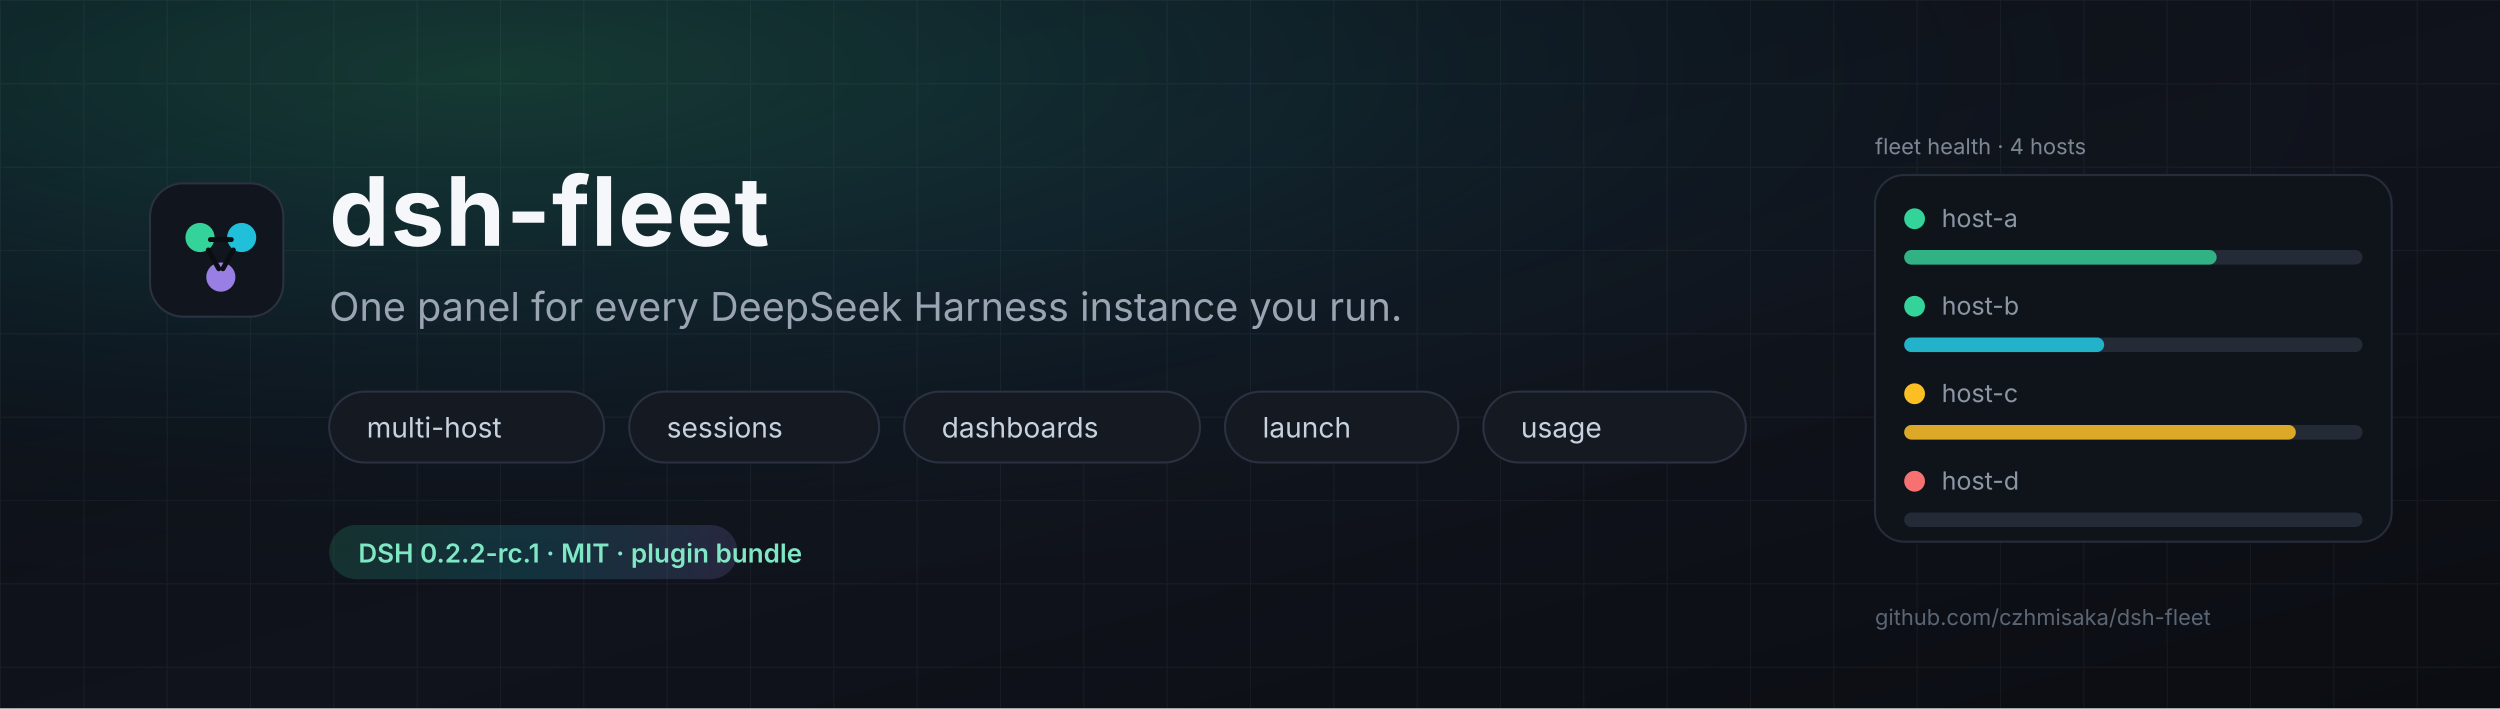
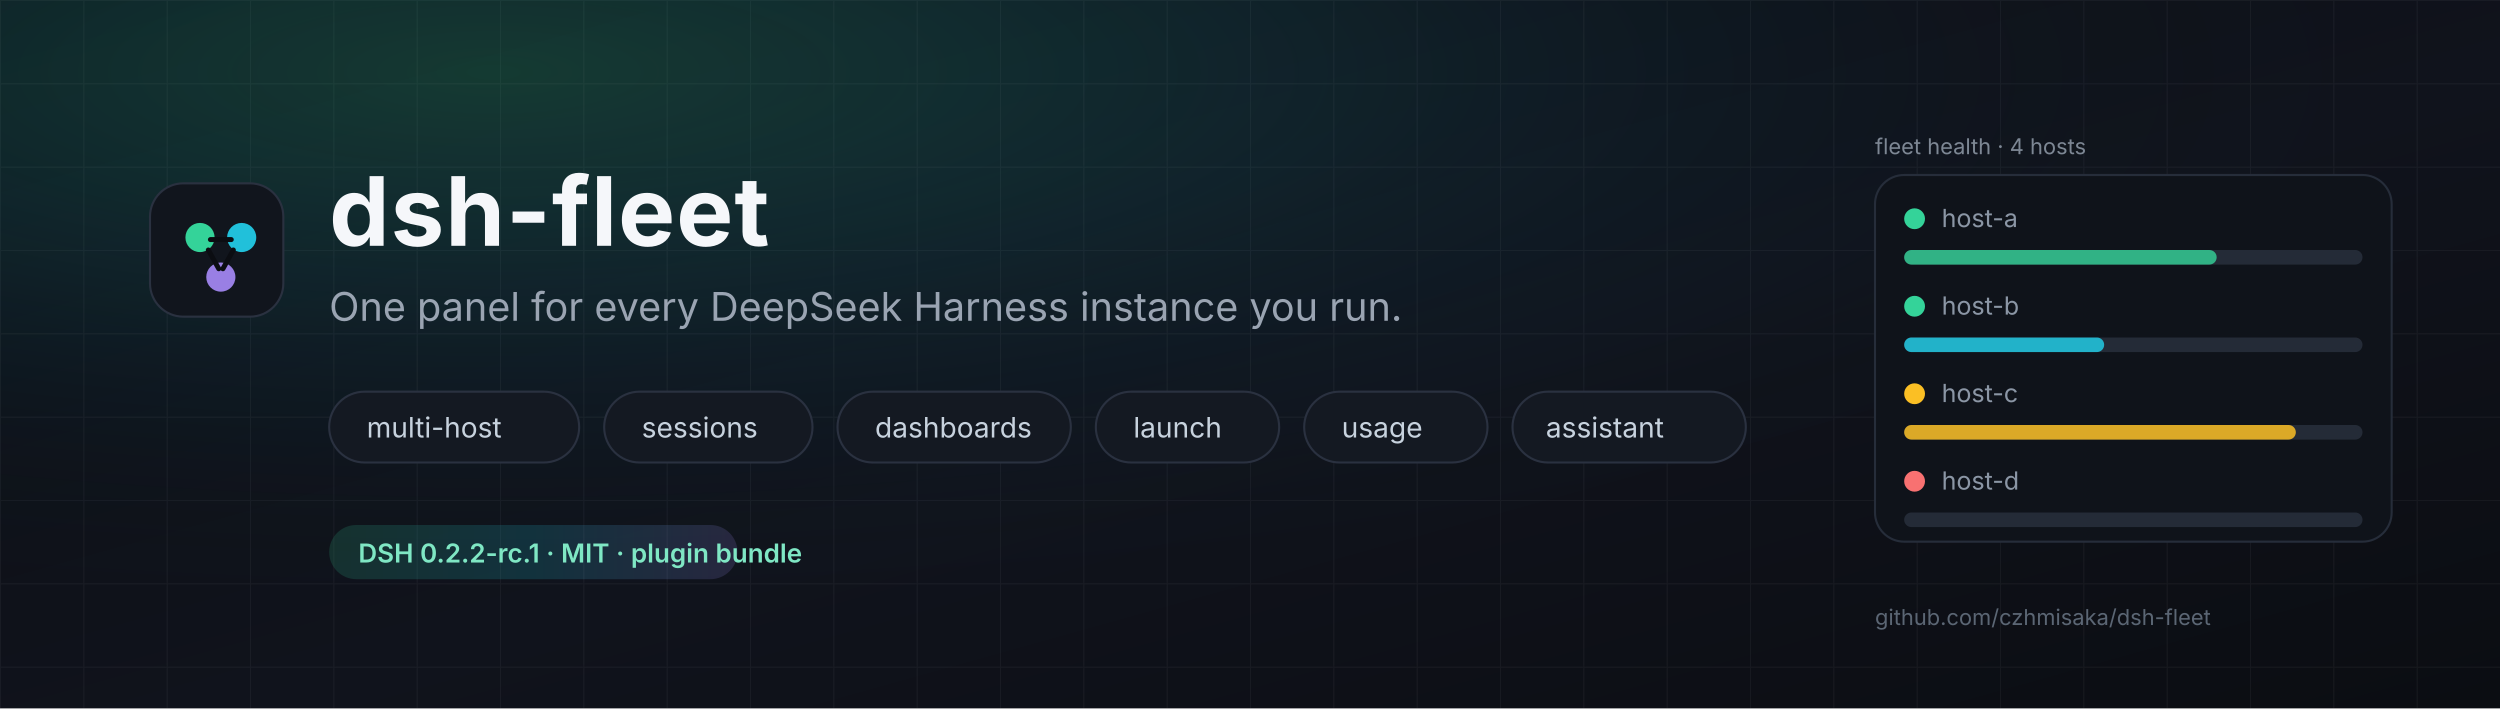
<svg xmlns="http://www.w3.org/2000/svg" width="1200" height="340" viewBox="0 0 1200 340" role="img" aria-label="dsh-fleet banner">
  <defs>
    <linearGradient id="bg" x1="0" y1="0" x2="1" y2="1">
      <stop offset="0" stop-color="#0b0d12" />
      <stop offset="0.55" stop-color="#10131c" />
      <stop offset="1" stop-color="#0b0d12" />
    </linearGradient>
    <linearGradient id="accent" x1="0" y1="0" x2="1" y2="0">
      <stop offset="0" stop-color="#34d399" />
      <stop offset="0.5" stop-color="#22d3ee" />
      <stop offset="1" stop-color="#a78bfa" />
    </linearGradient>
    <radialGradient id="glow" cx="0.2" cy="0.1" r="0.8">
      <stop offset="0" stop-color="#34d399" stop-opacity="0.22" />
      <stop offset="0.5" stop-color="#22d3ee" stop-opacity="0.06" />
      <stop offset="1" stop-color="#000000" stop-opacity="0" />
    </radialGradient>
    <pattern id="grid" width="40" height="40" patternUnits="userSpaceOnUse">
      <path d="M40 0H0V40" fill="none" stroke="#ffffff" stroke-opacity="0.045" stroke-width="1" />
    </pattern>
  </defs>
  <rect width="1200" height="340" fill="url(#bg)" />
  <rect width="1200" height="340" fill="url(#grid)" />
  <rect width="1200" height="340" fill="url(#glow)" />
  <g font-family="-apple-system, BlinkMacSystemFont, 'Segoe UI', 'PingFang SC', 'Hiragino Sans GB', sans-serif">
    <g transform="translate(72 88)">
      <rect x="0" y="0" width="64" height="64" rx="16" fill="#11151d" stroke="#2a3140" />
      <circle cx="24" cy="26" r="7" fill="#34d399" />
      <circle cx="44" cy="26" r="7" fill="#22d3ee" opacity="0.9" />
      <circle cx="34" cy="45" r="7" fill="#a78bfa" opacity="0.9" />
      <path d="M29 27h10M28 32l5 9M40 32l-5 9" stroke="#0b0d12" stroke-width="2.4" stroke-linecap="round" />
    </g>
    <text x="158" y="118" fill="#f5f7fa" font-size="46" font-weight="700" letter-spacing="0.5">dsh-fleet</text>
    <text x="158" y="154" fill="#9aa4b2" font-size="19">One panel for every DeepSeek Harness instance you run.</text>
    <g transform="translate(158 188)">
      <g font-size="13.5" fill="#c7d2de">
-         <rect x="0" y="0" width="132" height="34" rx="17" fill="#141922" stroke="#2a3140" />
+         <rect x="0" y="0" width="120" height="34" rx="17" fill="#141922" stroke="#2a3140" />
        <text x="18" y="22">multi-host</text>
-         <rect x="144" y="0" width="120" height="34" rx="17" fill="#141922" stroke="#2a3140" />
-         <text x="162" y="22">sessions</text>
-         <rect x="276" y="0" width="142" height="34" rx="17" fill="#141922" stroke="#2a3140" />
-         <text x="294" y="22">dashboards</text>
-         <rect x="430" y="0" width="112" height="34" rx="17" fill="#141922" stroke="#2a3140" />
-         <text x="448" y="22">launch</text>
-         <rect x="554" y="0" width="126" height="34" rx="17" fill="#141922" stroke="#2a3140" />
-         <text x="572" y="22">usage</text>
+         <rect x="132" y="0" width="100" height="34" rx="17" fill="#141922" stroke="#2a3140" />
+         <text x="150" y="22">sessions</text>
+         <rect x="244" y="0" width="112" height="34" rx="17" fill="#141922" stroke="#2a3140" />
+         <text x="262" y="22">dashboards</text>
+         <rect x="368" y="0" width="88" height="34" rx="17" fill="#141922" stroke="#2a3140" />
+         <text x="386" y="22">launch</text>
+         <rect x="468" y="0" width="88" height="34" rx="17" fill="#141922" stroke="#2a3140" />
+         <text x="486" y="22">usage</text>
+         <rect x="568" y="0" width="112" height="34" rx="17" fill="#141922" stroke="#2a3140" />
+         <text x="584" y="22">assistant</text>
      </g>
    </g>
    <text x="900" y="300" fill="#5b6674" font-size="10.5">github.com/czhmisaka/dsh-fleet</text>
    <g transform="translate(158 252)">
      <rect x="0" y="0" width="196" height="26" rx="13" fill="url(#accent)" opacity="0.16" />
      <text x="14" y="18" fill="#7fe7c4" font-size="12.5" font-weight="600">DSH 0.2.2-rc.1 · MIT · plugin bundle</text>
    </g>
    <text x="900" y="74" fill="#7d8794" font-size="10.5">fleet health · 4 hosts</text>
    <g transform="translate(900 84)" font-size="12" fill="#8b96a5">
      <rect x="0" y="0" width="248" height="176" rx="14" fill="#0f131a" stroke="#262d3a" />
      <rect x="14" y="16" width="10" height="10" rx="5" fill="#34d399" />
      <text x="32" y="25">host-a</text>
      <rect x="14" y="36" width="220" height="7" rx="3.5" fill="#242b37" />
      <rect x="14" y="36" width="150" height="7" rx="3.5" fill="#34d399" opacity="0.8" />
      <rect x="14" y="58" width="10" height="10" rx="5" fill="#34d399" />
      <text x="32" y="67">host-b</text>
      <rect x="14" y="78" width="220" height="7" rx="3.5" fill="#242b37" />
      <rect x="14" y="78" width="96" height="7" rx="3.5" fill="#22d3ee" opacity="0.8" />
      <rect x="14" y="100" width="10" height="10" rx="5" fill="#fbbf24" />
      <text x="32" y="109">host-c</text>
      <rect x="14" y="120" width="220" height="7" rx="3.5" fill="#242b37" />
      <rect x="14" y="120" width="188" height="7" rx="3.5" fill="#fbbf24" opacity="0.85" />
      <rect x="14" y="142" width="10" height="10" rx="5" fill="#f87171" />
      <text x="32" y="151">host-d</text>
      <rect x="14" y="162" width="220" height="7" rx="3.5" fill="#242b37" />
    </g>
  </g>
</svg>
